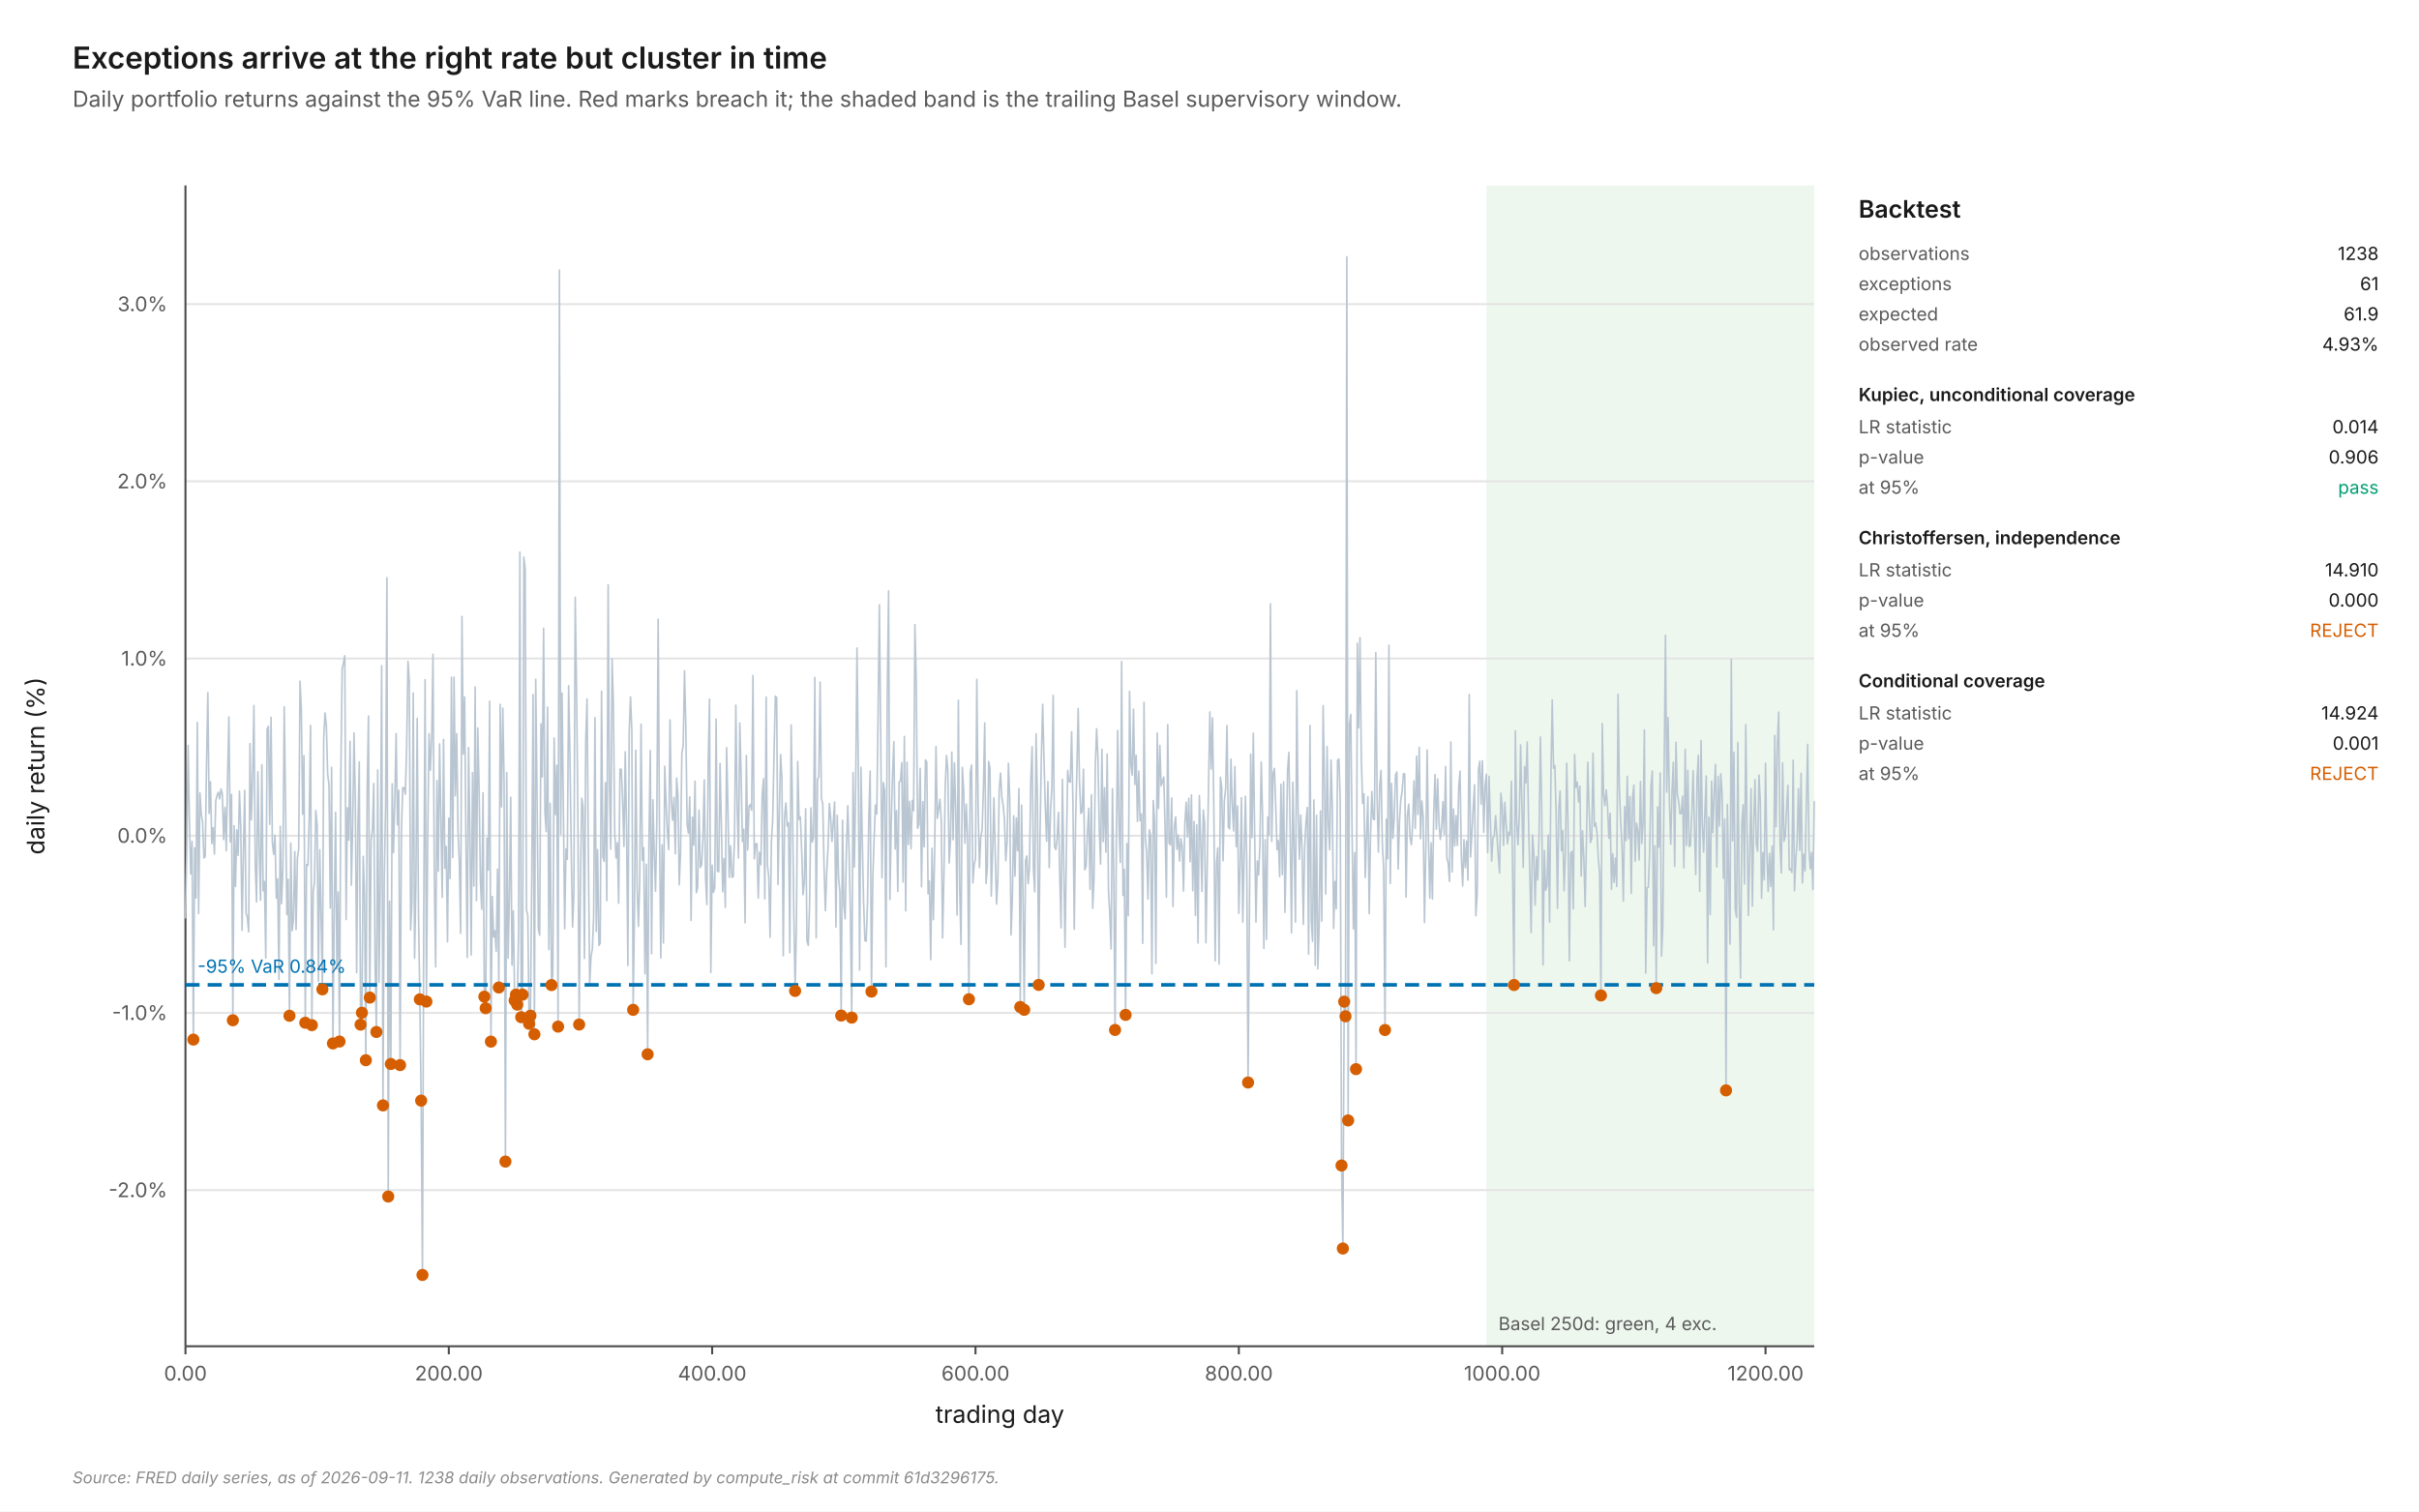
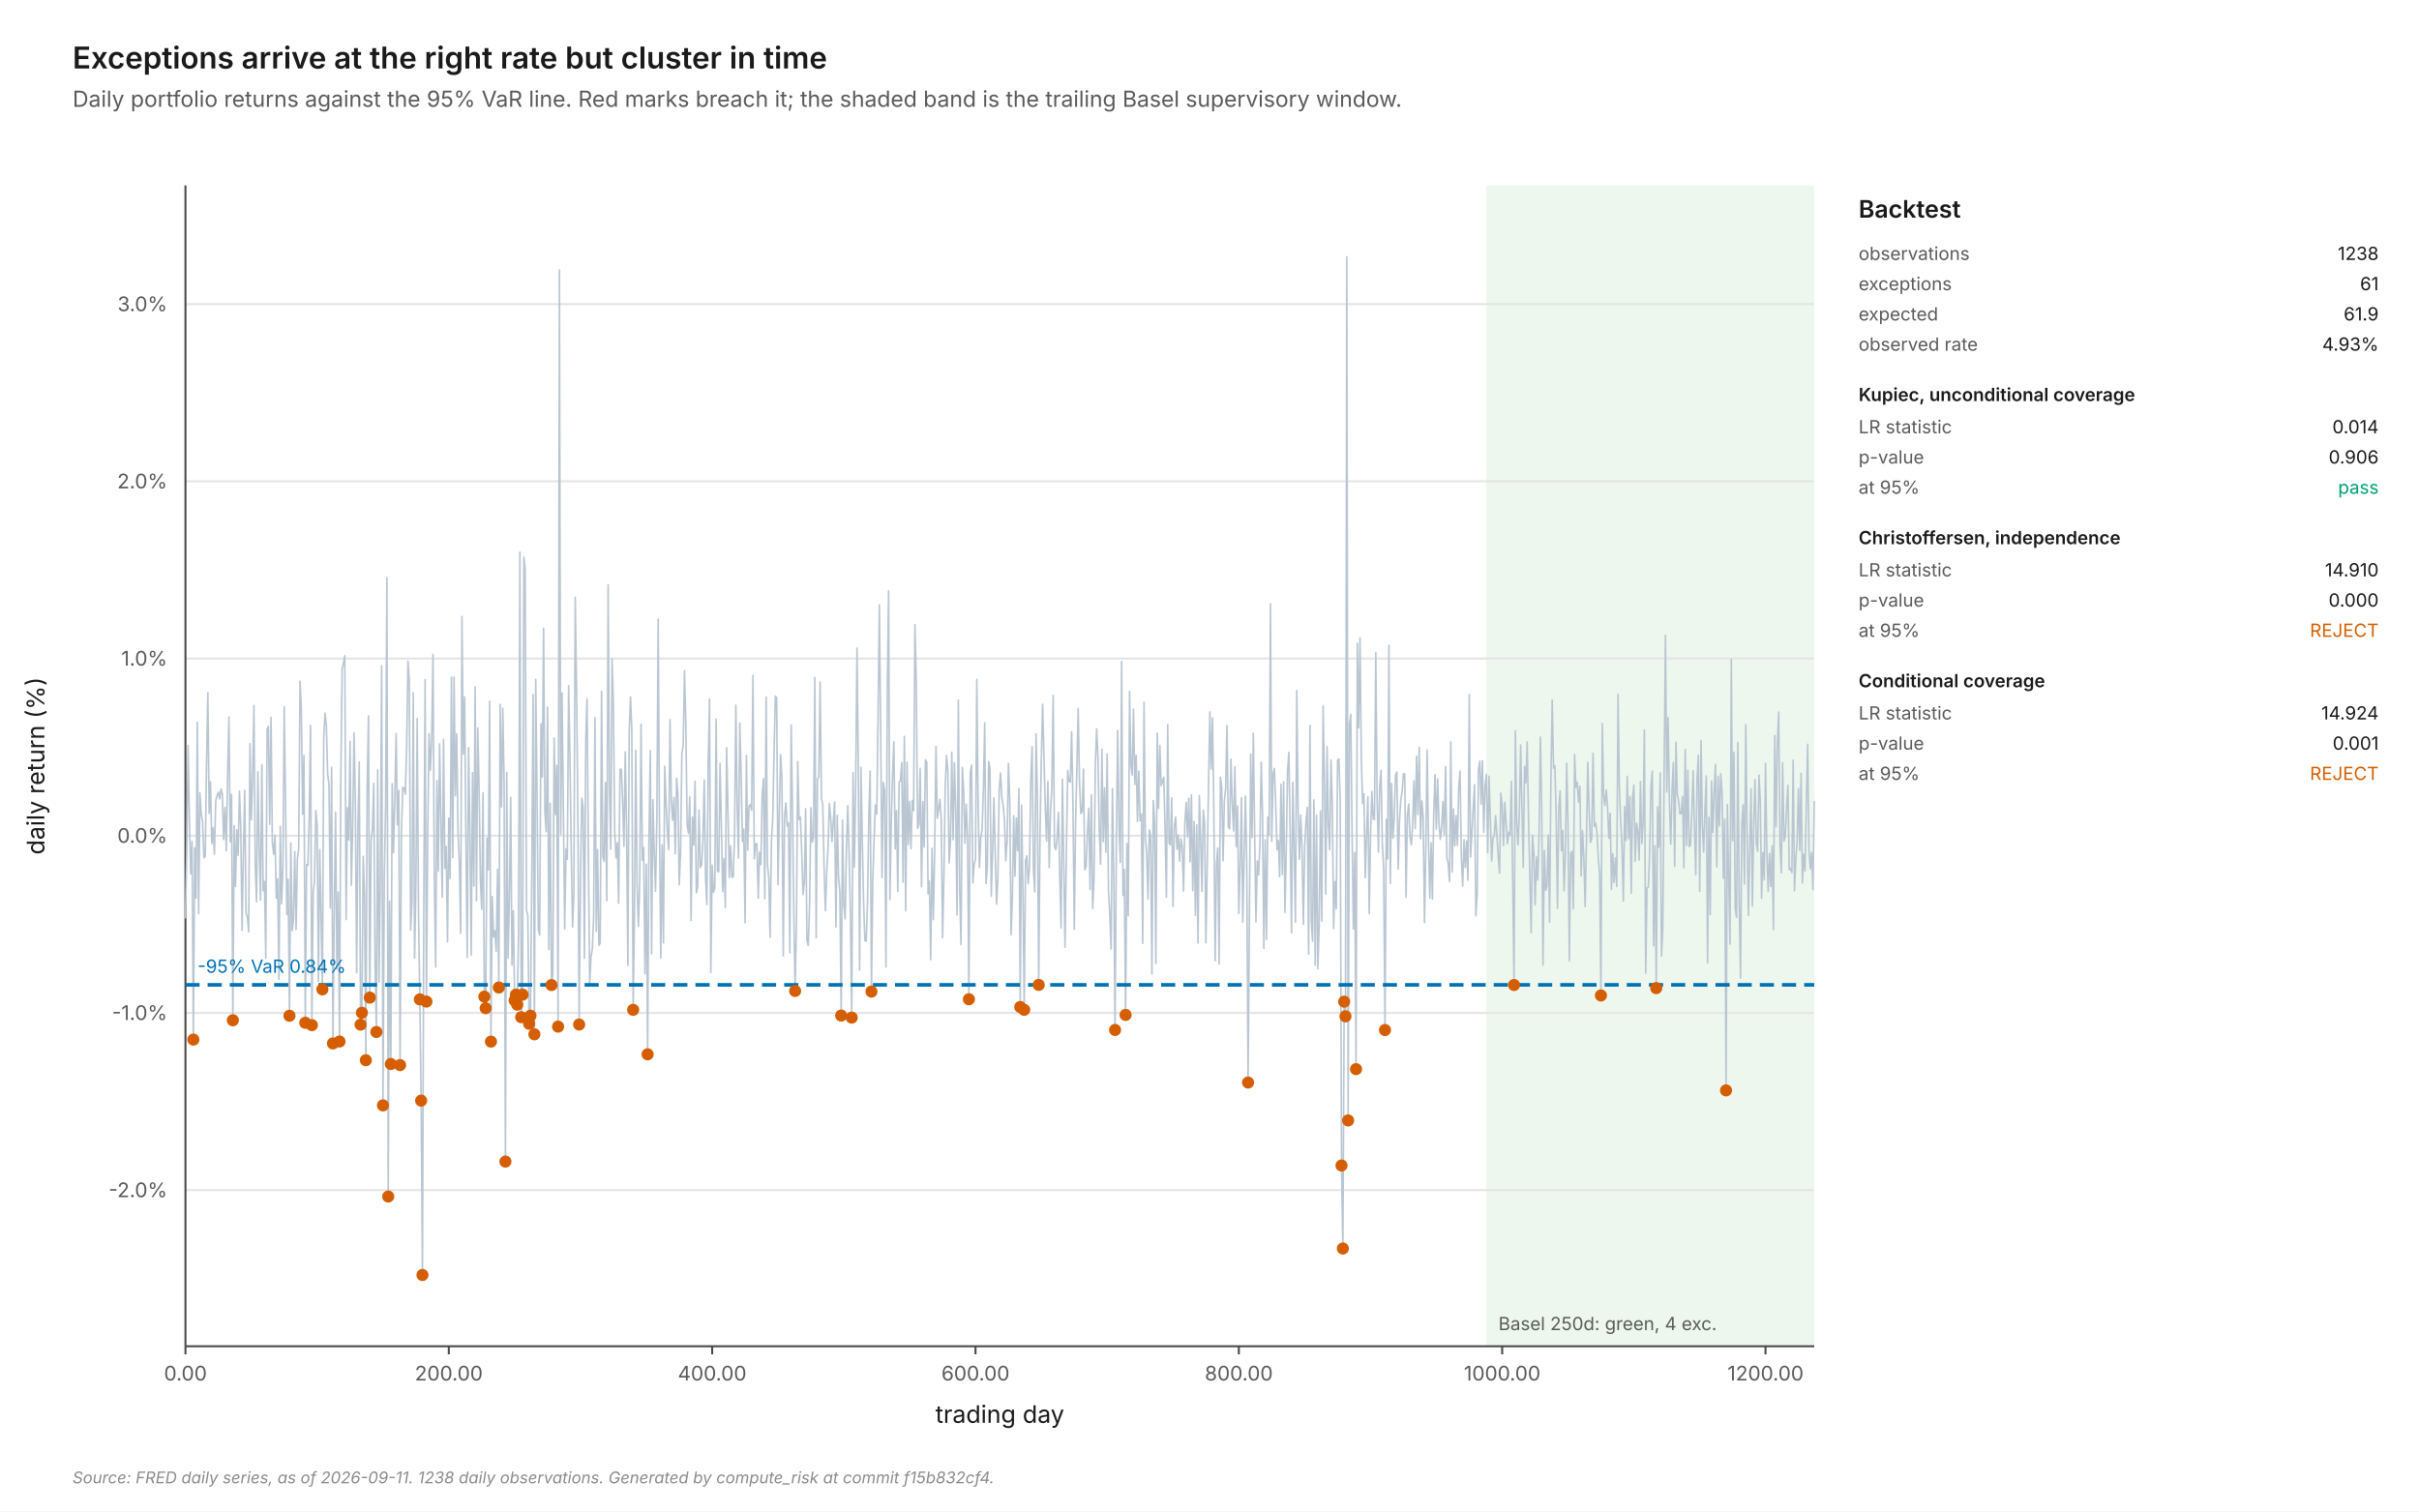
<svg xmlns="http://www.w3.org/2000/svg" width="1200" height="750" viewBox="0 0 1200 750" font-family="Inter, 'Helvetica Neue', Helvetica, Arial, 'Liberation Sans', sans-serif">
  <rect width="1200" height="750" fill="#ffffff" />
  <text x="36" y="34" font-size="15.0" font-weight="600" fill="#1a1a1a">Exceptions arrive at the right rate but cluster in time</text>
  <text x="36" y="53" font-size="11.0" fill="#5a5a5a">Daily portfolio returns against the 95% VaR line. Red marks breach it; the shaded band is the trailing Basel supervisory window.</text>
  <rect x="737.35" y="92.00" width="162.65" height="576.00" fill="#eef7ee" />
  <text x="743.35" y="660.00" font-size="9.0" fill="#5a5a5a" text-anchor="start">Basel 250d: green, 4 exc.</text>
  <line x1="92.00" y1="590.53" x2="900.00" y2="590.53" stroke="#e4e4e4" stroke-width="1.00" />
  <text x="83.00" y="594.03" font-size="10.0" fill="#5a5a5a" text-anchor="end">-2.0%</text>
  <line x1="92.00" y1="502.61" x2="900.00" y2="502.61" stroke="#e4e4e4" stroke-width="1.00" />
  <text x="83.00" y="506.11" font-size="10.0" fill="#5a5a5a" text-anchor="end">-1.0%</text>
  <line x1="92.00" y1="414.68" x2="900.00" y2="414.68" stroke="#e4e4e4" stroke-width="1.00" />
  <text x="83.00" y="418.18" font-size="10.0" fill="#5a5a5a" text-anchor="end">0.0%</text>
  <line x1="92.00" y1="326.76" x2="900.00" y2="326.76" stroke="#e4e4e4" stroke-width="1.00" />
  <text x="83.00" y="330.26" font-size="10.0" fill="#5a5a5a" text-anchor="end">1.0%</text>
  <line x1="92.00" y1="238.83" x2="900.00" y2="238.83" stroke="#e4e4e4" stroke-width="1.00" />
  <text x="83.00" y="242.33" font-size="10.0" fill="#5a5a5a" text-anchor="end">2.0%</text>
  <line x1="92.00" y1="150.91" x2="900.00" y2="150.91" stroke="#e4e4e4" stroke-width="1.00" />
  <text x="83.00" y="154.41" font-size="10.0" fill="#5a5a5a" text-anchor="end">3.0%</text>
  <line x1="92.00" y1="92.00" x2="92.00" y2="668.00" stroke="#4a4a4a" stroke-width="1.00" />
  <text transform="translate(22.00,380.00) rotate(-90)" font-size="12.0" fill="#1a1a1a" text-anchor="middle">daily return (%)</text>
  <line x1="92.00" y1="668.00" x2="92.00" y2="672.00" stroke="#4a4a4a" stroke-width="1.00" />
  <text x="92.00" y="685.00" font-size="10.0" fill="#5a5a5a" text-anchor="middle">0.00</text>
  <line x1="222.64" y1="668.00" x2="222.64" y2="672.00" stroke="#4a4a4a" stroke-width="1.00" />
  <text x="222.64" y="685.00" font-size="10.0" fill="#5a5a5a" text-anchor="middle">200.00</text>
  <line x1="353.28" y1="668.00" x2="353.28" y2="672.00" stroke="#4a4a4a" stroke-width="1.00" />
  <text x="353.28" y="685.00" font-size="10.0" fill="#5a5a5a" text-anchor="middle">400.00</text>
  <line x1="483.92" y1="668.00" x2="483.92" y2="672.00" stroke="#4a4a4a" stroke-width="1.00" />
  <text x="483.92" y="685.00" font-size="10.0" fill="#5a5a5a" text-anchor="middle">600.00</text>
  <line x1="614.55" y1="668.00" x2="614.55" y2="672.00" stroke="#4a4a4a" stroke-width="1.00" />
  <text x="614.55" y="685.00" font-size="10.0" fill="#5a5a5a" text-anchor="middle">800.00</text>
  <line x1="745.19" y1="668.00" x2="745.19" y2="672.00" stroke="#4a4a4a" stroke-width="1.00" />
  <text x="745.19" y="685.00" font-size="10.0" fill="#5a5a5a" text-anchor="middle">1000.00</text>
  <line x1="875.83" y1="668.00" x2="875.83" y2="672.00" stroke="#4a4a4a" stroke-width="1.00" />
  <text x="875.83" y="685.00" font-size="10.0" fill="#5a5a5a" text-anchor="middle">1200.00</text>
  <line x1="92.00" y1="668.00" x2="900.00" y2="668.00" stroke="#4a4a4a" stroke-width="1.00" />
  <text x="496.00" y="706.00" font-size="12.0" fill="#1a1a1a" text-anchor="middle">trading day</text>
  <polyline points="92.00,455.38 92.65,423.08 93.31,369.88 93.96,406.64 94.61,433.58 95.27,417.50 95.92,515.84 96.57,420.65 97.23,445.57 97.88,358.51 98.53,453.29 99.19,393.44 99.84,404.20 100.49,407.68 101.14,425.73 101.80,424.94 102.45,378.80 103.10,343.75 103.76,403.58 104.41,387.87 105.06,418.59 105.72,410.69 106.37,423.78 107.02,397.34 107.68,394.75 108.33,393.08 108.98,396.43 109.64,391.49 110.29,394.07 110.94,416.54 111.60,400.65 112.25,422.12 112.90,385.57 113.56,355.76 114.21,417.69 114.86,394.11 115.51,506.25 116.17,409.71 116.82,439.82 117.47,411.81 118.13,424.43 118.78,392.52 119.43,409.61 120.09,461.61 120.74,423.02 121.39,392.16 122.05,453.09 122.70,455.06 123.35,462.37 124.01,368.99 124.66,406.80 125.31,386.12 125.97,350.06 126.62,428.98 127.27,447.53 127.93,382.98 128.58,420.92 129.23,446.65 129.89,379.47 130.54,442.01 131.19,437.38 131.84,475.39 132.50,361.88 133.15,360.39 133.80,409.03 134.46,355.95 135.11,417.86 135.76,423.91 136.42,414.40 137.07,445.64 137.72,436.07 138.38,485.99 139.03,410.03 139.68,448.38 140.34,431.07 140.99,350.71 141.64,397.41 142.30,453.76 142.95,436.30 143.60,504.02 144.26,418.29 144.91,461.80 145.56,456.61 146.22,422.52 146.87,461.17 147.52,425.95 148.17,421.13 148.83,338.01 149.48,351.82 150.13,404.01 150.79,374.91 151.44,507.49 152.09,429.00 152.75,429.45 153.40,405.25 154.05,359.96 154.71,508.67 155.36,442.71 156.01,437.61 156.67,402.14 157.32,409.35 157.97,486.85 158.63,421.60 159.28,455.40 159.93,490.91 160.59,366.00 161.24,353.79 161.89,360.02 162.54,384.07 163.20,389.48 163.85,450.58 164.50,380.70 165.16,517.75 165.81,452.71 166.46,403.07 167.12,480.78 167.77,442.62 168.42,516.79 169.08,384.94 169.73,331.97 170.38,328.94 171.04,325.38 171.69,456.27 172.34,400.80 173.00,416.83 173.65,367.82 174.30,439.22 174.96,409.30 175.61,363.67 176.26,396.83 176.92,482.67 177.57,409.95 178.22,378.02 178.87,508.41 179.53,502.52 180.18,424.90 180.83,444.04 181.49,526.07 182.14,391.72 182.79,355.27 183.45,494.99 184.10,416.96 184.75,411.60 185.41,388.78 186.06,478.09 186.71,512.06 187.37,382.01 188.02,487.31 188.67,434.99 189.33,330.32 189.98,548.49 190.63,435.39 191.29,399.55 191.94,286.65 192.59,593.70 193.24,447.18 193.90,527.95 194.55,388.90 195.20,423.03 195.86,396.33 196.51,363.98 197.16,409.23 197.82,392.13 198.47,528.50 199.12,413.67 199.78,390.74 200.43,390.92 201.08,394.12 201.74,369.97 202.39,328.13 203.04,338.00 203.70,461.46 204.35,447.70 205.00,343.81 205.66,475.38 206.31,439.01 206.96,356.47 207.62,454.39 208.27,495.88 208.92,546.12 209.57,632.63 210.23,449.58 210.88,337.23 211.53,496.97 212.19,414.18 212.84,364.07 213.49,382.19 214.15,365.79 214.80,324.65 215.45,435.73 216.11,479.78 216.76,387.31 217.41,432.29 218.07,369.15 218.72,406.57 219.37,445.18 220.03,366.87 220.68,430.85 221.33,420.06 221.99,467.32 222.64,405.98 223.29,435.95 223.95,336.01 224.60,425.50 225.25,336.04 225.90,394.84 226.56,364.04 227.21,412.63 227.86,427.34 228.52,463.09 229.17,305.86 229.82,374.16 230.48,345.81 231.13,415.75 231.78,475.03 232.44,370.95 233.09,411.55 233.74,473.87 234.40,383.39 235.05,439.64 235.70,340.85 236.36,446.88 237.01,361.27 237.66,390.71 238.32,436.96 238.97,451.12 239.62,393.35 240.27,494.53 240.93,500.26 241.58,415.83 242.23,431.70 242.89,347.93 243.54,516.84 244.19,444.86 244.85,464.93 245.50,461.82 246.15,472.00 246.81,431.27 247.46,489.99 248.11,349.49 248.77,400.37 249.42,351.39 250.07,388.11 250.73,576.36 251.38,383.40 252.03,475.46 252.69,446.52 253.34,395.62 253.99,478.84 254.65,451.92 255.30,496.39 255.95,493.53 256.60,498.50 257.26,461.97 257.91,273.96 258.56,504.73 259.22,493.54 259.87,276.40 260.52,282.52 261.18,451.61 261.83,454.31 262.48,507.99 263.14,503.98 263.79,435.32 264.44,344.57 265.10,513.21 265.75,337.07 266.40,393.99 267.06,460.78 267.71,464.03 268.36,359.15 269.02,385.54 269.67,311.75 270.32,403.07 270.97,412.67 271.63,350.88 272.28,471.17 272.93,398.61 273.59,488.79 274.24,483.77 274.89,366.18 275.55,404.19 276.20,379.71 276.85,509.40 277.51,134.03 278.16,413.89 278.81,343.88 279.47,401.22 280.12,460.83 280.77,421.20 281.43,426.35 282.08,340.26 282.73,374.56 283.39,422.58 284.04,459.92 284.69,442.97 285.35,296.38 286.00,341.05 286.65,401.95 287.30,508.36 287.96,436.33 288.61,396.02 289.26,400.64 289.92,475.58 290.57,367.21 291.22,346.81 291.88,424.04 292.53,488.68 293.18,474.55 293.84,471.01 294.49,455.12 295.14,356.10 295.80,462.17 296.45,421.55 297.10,469.10 297.76,467.94 298.41,342.97 299.06,425.05 299.72,427.41 300.37,388.29 301.02,446.86 301.68,290.17 302.33,389.16 302.98,421.33 303.63,326.86 304.29,350.22 304.94,412.80 305.59,425.69 306.25,418.12 306.90,448.17 307.55,381.68 308.21,381.69 308.86,397.32 309.51,419.97 310.17,373.04 310.82,411.60 311.47,479.03 312.13,363.27 312.78,345.83 313.43,362.35 314.09,501.07 314.74,453.54 315.39,372.28 316.05,439.24 316.70,459.69 317.35,437.00 318.00,359.41 318.66,426.91 319.31,420.59 319.96,483.13 320.62,428.86 321.27,523.13 321.92,418.09 322.58,372.40 323.23,473.22 323.88,396.85 324.54,423.16 325.19,442.24 325.84,406.70 326.50,307.22 327.15,410.81 327.80,475.37 328.46,419.22 329.11,467.88 329.76,380.21 330.42,398.81 331.07,412.87 331.72,421.57 332.38,357.17 333.03,397.26 333.68,407.02 334.33,395.64 334.99,423.63 335.64,386.13 336.29,394.06 336.95,439.08 337.60,422.83 338.25,373.79 338.91,369.99 339.56,332.87 340.21,359.96 340.87,409.18 341.52,413.45 342.17,395.46 342.83,456.74 343.48,405.45 344.13,419.33 344.79,387.62 345.44,442.95 346.09,440.26 346.75,401.95 347.40,430.39 348.05,429.11 348.70,416.62 349.36,386.99 350.01,435.67 350.66,448.83 351.32,378.78 351.97,346.89 352.62,482.55 353.28,429.34 353.93,442.80 354.58,440.35 355.24,356.83 355.89,432.28 356.54,432.53 357.20,378.84 357.85,408.89 358.50,442.47 359.16,426.02 359.81,450.26 360.46,371.02 361.12,401.88 361.77,435.38 362.42,419.62 363.08,435.29 363.73,435.09 364.38,415.12 365.03,349.89 365.69,400.44 366.34,425.71 366.99,358.75 367.65,384.89 368.30,417.59 368.95,411.43 369.61,457.85 370.26,374.92 370.91,421.77 371.57,400.10 372.22,399.20 372.87,402.06 373.53,335.17 374.18,426.16 374.83,418.72 375.49,418.66 376.14,445.64 376.79,422.89 377.45,429.03 378.10,394.70 378.75,386.39 379.41,445.99 380.06,345.91 380.71,429.13 381.36,435.02 382.02,465.03 382.67,417.49 383.32,406.41 383.98,373.88 384.63,345.43 385.28,346.16 385.94,438.89 386.59,404.49 387.24,374.42 387.90,386.68 388.55,474.25 389.20,405.39 389.86,398.42 390.51,409.96 391.16,408.28 391.82,472.73 392.47,359.70 393.12,399.78 393.78,452.61 394.43,491.69 395.08,458.89 395.73,377.86 396.39,406.58 397.04,405.38 397.69,421.93 398.35,443.94 399.00,437.79 399.65,401.32 400.31,466.71 400.96,469.11 401.61,449.16 402.27,400.85 402.92,417.85 403.57,415.42 404.23,336.16 404.88,465.28 405.53,386.75 406.19,385.46 406.84,338.43 407.49,396.05 408.15,399.05 408.80,430.56 409.45,451.90 410.11,432.65 410.76,420.99 411.41,398.70 412.06,405.91 412.72,417.51 413.37,407.72 414.02,397.93 414.68,459.92 415.33,404.57 415.98,435.09 416.64,442.49 417.29,503.92 417.94,406.99 418.60,449.11 419.25,455.95 419.90,420.62 420.56,399.79 421.21,422.52 421.86,452.74 422.52,504.93 423.17,383.39 423.82,430.24 424.48,389.84 425.13,321.57 425.78,380.56 426.43,481.29 427.09,380.73 427.74,415.94 428.39,447.25 429.05,466.72 429.70,467.02 430.35,447.87 431.01,405.03 431.66,382.60 432.31,492.01 432.97,435.83 433.62,416.46 434.27,399.47 434.93,403.93 435.58,355.80 436.23,300.11 436.89,364.32 437.54,435.47 438.19,388.25 438.85,392.45 439.50,479.80 440.15,344.38 440.81,293.18 441.46,446.36 442.11,408.76 442.76,384.24 443.42,368.05 444.07,421.25 444.72,402.19 445.38,442.28 446.03,388.00 446.68,387.52 447.34,378.43 447.99,437.67 448.64,365.40 449.30,451.92 449.95,378.20 450.60,418.98 451.26,397.65 451.91,421.15 452.56,397.12 453.22,402.26 453.87,309.93 454.52,337.73 455.18,411.01 455.83,409.09 456.48,381.26 457.14,440.02 457.79,397.78 458.44,420.18 459.09,377.06 459.75,378.10 460.40,443.52 461.05,437.08 461.71,476.13 462.36,420.91 463.01,456.32 463.67,421.92 464.32,370.42 464.97,405.99 465.63,401.42 466.28,396.61 466.93,406.52 467.59,465.36 468.24,434.97 468.89,390.45 469.55,374.89 470.20,382.39 470.85,428.22 471.51,416.39 472.16,373.23 472.81,416.65 473.46,378.52 474.12,402.25 474.77,454.01 475.42,347.46 476.08,441.20 476.73,468.65 477.38,380.75 478.04,392.07 478.69,418.44 479.34,399.05 480.00,415.99 480.65,495.82 481.30,383.54 481.96,379.63 482.61,438.11 483.26,428.92 483.92,426.35 484.57,337.10 485.22,400.52 485.88,430.52 486.53,415.47 487.18,411.93 487.84,391.18 488.49,358.73 489.14,438.37 489.79,430.55 490.45,377.84 491.10,381.14 491.75,444.61 492.41,422.49 493.06,395.90 493.71,423.41 494.37,448.58 495.02,436.05 495.67,392.26 496.33,383.58 496.98,395.43 497.63,399.50 498.29,406.92 498.94,427.07 499.59,417.55 500.25,378.80 500.90,396.63 501.55,463.90 502.21,445.42 502.86,404.79 503.51,434.73 504.16,405.90 504.82,422.11 505.47,391.29 506.12,499.67 506.78,399.49 507.43,441.16 508.08,501.06 508.74,427.17 509.39,424.68 510.04,438.48 510.70,430.19 511.35,387.06 512.00,370.53 512.66,431.15 513.31,442.52 513.96,364.10 514.62,396.56 515.27,488.71 515.92,414.63 516.58,375.73 517.23,349.48 517.88,376.10 518.54,400.41 519.19,417.40 519.84,387.81 520.49,430.51 521.15,401.95 521.80,390.79 522.45,345.08 523.11,419.85 523.76,421.53 524.41,415.93 525.07,403.05 525.72,434.54 526.37,460.37 527.03,386.72 527.68,427.67 528.33,469.97 528.99,422.95 529.64,382.29 530.29,387.77 530.95,388.09 531.60,363.10 532.25,398.48 532.91,461.08 533.56,408.33 534.21,381.82 534.86,351.49 535.52,388.31 536.17,403.62 536.82,402.84 537.48,381.68 538.13,431.59 538.78,429.85 539.44,412.96 540.09,401.11 540.74,441.30 541.40,394.34 542.05,450.73 542.70,436.09 543.36,379.95 544.01,361.62 544.66,375.74 545.32,411.89 545.97,428.74 546.62,371.77 547.28,417.60 547.93,390.91 548.58,422.77 549.24,374.11 549.89,441.84 550.54,453.44 551.19,470.89 551.85,391.37 552.50,433.91 553.15,511.05 553.81,416.02 554.46,362.46 555.11,410.48 555.77,427.94 556.42,328.28 557.07,444.27 557.73,431.40 558.38,503.59 559.03,418.55 559.69,454.38 560.34,343.01 560.99,379.53 561.65,384.59 562.30,351.85 562.95,389.24 563.61,374.79 564.26,407.59 564.91,382.63 565.57,407.22 566.22,403.88 566.87,468.08 567.52,348.47 568.18,415.86 568.83,422.93 569.48,446.08 570.14,411.73 570.79,414.80 571.44,483.23 572.10,397.21 572.75,407.64 573.40,478.06 574.06,363.73 574.71,401.12 575.36,369.84 576.02,389.91 576.67,387.80 577.32,385.59 577.98,411.63 578.63,445.16 579.28,359.59 579.94,418.38 580.59,419.23 581.24,395.91 581.89,449.79 582.55,410.13 583.20,405.40 583.85,421.39 584.51,414.32 585.16,427.28 585.81,416.14 586.47,420.21 587.12,442.15 587.77,408.87 588.43,398.07 589.08,415.28 589.73,396.06 590.39,427.59 591.04,394.42 591.69,441.96 592.35,407.64 593.00,454.13 593.65,409.29 594.31,467.91 594.96,394.72 595.61,416.52 596.27,442.30 596.92,401.97 597.57,408.63 598.22,467.79 598.88,428.10 599.53,389.42 600.18,353.28 600.84,381.61 601.49,356.22 602.14,400.70 602.80,476.74 603.45,428.63 604.10,420.73 604.76,478.35 605.41,385.71 606.06,390.74 606.72,427.14 607.37,397.40 608.02,391.16 608.68,360.02 609.33,410.34 609.98,411.30 610.64,376.71 611.29,399.27 611.94,412.30 612.59,380.36 613.25,420.06 613.90,399.91 614.55,453.21 615.21,429.20 615.86,395.83 616.51,457.61 617.17,424.99 617.82,395.11 618.47,427.83 619.13,537.14 619.78,455.98 620.43,374.19 621.09,415.59 621.74,363.85 622.39,412.83 623.05,457.48 623.70,427.21 624.35,434.14 625.01,418.93 625.66,378.13 626.31,403.97 626.97,470.57 627.62,416.68 628.27,466.10 628.92,405.35 629.58,414.35 630.23,299.63 630.88,417.49 631.54,383.94 632.19,381.29 632.84,399.71 633.50,421.58 634.15,417.09 634.80,435.00 635.46,389.17 636.11,433.94 636.76,387.95 637.42,452.69 638.07,421.93 638.72,382.57 639.38,373.33 640.03,414.39 640.68,462.87 641.34,388.15 641.99,421.70 642.64,457.53 643.30,342.72 643.95,402.22 644.60,426.34 645.25,404.41 645.91,421.84 646.56,458.69 647.21,420.05 647.87,407.61 648.52,400.62 649.17,473.43 649.83,359.99 650.48,456.70 651.13,467.06 651.79,396.95 652.44,478.93 653.09,404.56 653.75,480.71 654.40,459.13 655.05,402.39 655.71,457.04 656.36,350.19 657.01,386.87 657.67,443.64 658.32,370.49 658.97,408.77 659.62,421.65 660.28,377.14 660.93,400.33 661.58,460.70 662.24,437.41 662.89,450.88 663.54,377.27 664.20,376.60 664.85,397.39 665.50,578.32 666.16,619.50 666.81,497.01 667.46,504.28 668.12,127.37 668.77,555.95 669.42,359.34 670.08,354.49 670.73,413.46 671.38,460.95 672.04,423.10 672.69,530.50 673.34,319.18 674.00,361.13 674.65,316.39 675.30,375.56 675.95,398.71 676.61,393.87 677.26,435.42 677.91,414.18 678.57,395.35 679.22,453.35 679.87,414.60 680.53,392.71 681.18,406.29 681.83,406.71 682.49,323.85 683.14,395.90 683.79,422.80 684.45,389.73 685.10,382.32 685.75,419.19 686.41,430.74 687.06,511.08 687.71,406.55 688.37,426.13 689.02,320.19 689.67,438.32 690.32,388.76 690.98,415.95 691.63,406.18 692.28,384.49 692.94,383.07 693.59,431.20 694.24,407.31 694.90,396.82 695.55,392.76 696.20,383.90 696.86,384.07 697.51,445.12 698.16,404.78 698.82,399.02 699.47,415.12 700.12,419.15 700.78,409.56 701.43,387.51 702.08,411.10 702.74,375.21 703.39,404.17 704.04,370.82 704.70,416.16 705.35,397.44 706.00,405.40 706.65,457.78 707.31,420.27 707.96,372.14 708.61,416.71 709.27,445.63 709.92,418.19 710.57,446.08 711.23,403.45 711.88,384.32 712.53,411.43 713.19,386.49 713.84,408.31 714.49,416.53 715.15,410.93 715.80,397.81 716.45,414.02 717.11,380.34 717.76,425.64 718.41,428.41 719.07,437.38 719.72,368.14 720.37,432.65 721.03,401.38 721.68,419.70 722.33,404.72 722.98,419.46 723.64,390.44 724.29,382.60 724.94,425.74 725.60,439.56 726.25,416.61 726.90,430.51 727.56,417.32 728.21,436.71 728.86,344.57 729.52,425.19 730.17,413.39 730.82,400.83 731.48,389.38 732.13,454.37 732.78,444.09 733.44,381.84 734.09,377.72 734.74,399.08 735.40,377.48 736.05,413.01 736.70,390.19 737.35,384.15 738.01,423.03 738.66,385.19 739.31,406.36 739.97,427.24 740.62,415.83 741.27,414.84 741.93,404.74 742.58,414.48 743.23,424.66 743.89,433.16 744.54,393.54 745.19,399.86 745.85,419.46 746.50,398.07 747.15,408.40 747.81,418.65 748.46,412.92 749.11,414.47 749.77,387.70 750.42,437.44 751.07,488.75 751.73,362.62 752.38,407.75 753.03,419.24 753.68,404.40 754.34,369.65 754.99,400.61 755.64,430.34 756.30,380.36 756.95,388.49 757.60,368.21 758.26,406.35 758.91,434.11 759.56,462.76 760.22,414.31 760.87,423.38 761.52,449.07 762.18,425.13 762.83,436.68 763.48,414.98 764.14,365.71 764.79,400.17 765.44,478.82 766.10,421.91 766.75,441.75 767.40,439.69 768.05,414.40 768.71,457.58 769.36,386.57 770.01,347.32 770.67,381.17 771.32,379.89 771.97,404.21 772.63,450.70 773.28,401.06 773.93,392.47 774.59,422.17 775.24,412.01 775.89,442.01 776.55,423.88 777.20,378.68 777.85,409.02 778.51,476.78 779.16,423.48 779.81,422.45 780.47,450.98 781.12,374.37 781.77,390.71 782.43,388.09 783.08,397.93 783.73,390.10 784.38,434.63 785.04,412.16 785.69,425.39 786.34,449.80 787.00,417.05 787.65,378.21 788.30,401.51 788.96,418.08 789.61,416.12 790.26,373.75 790.92,410.09 791.57,408.39 792.22,413.08 792.88,425.89 793.53,433.43 794.18,493.94 794.84,359.02 795.49,394.11 796.14,399.76 796.80,391.96 797.45,399.95 798.10,415.91 798.76,403.56 799.41,441.28 800.06,423.58 800.71,437.88 801.37,425.76 802.02,439.89 802.67,344.49 803.33,390.97 803.98,407.82 804.63,419.95 805.29,447.14 805.94,400.23 806.59,417.16 807.25,385.25 807.90,416.07 808.55,395.19 809.21,443.24 809.86,395.93 810.51,389.59 811.17,427.31 811.82,408.43 812.47,412.23 813.13,426.74 813.78,387.78 814.43,418.59 815.08,408.46 815.74,362.20 816.39,482.82 817.04,440.54 817.70,440.18 818.35,422.71 819.00,389.97 819.66,382.56 820.31,469.23 820.96,419.64 821.62,490.30 822.27,400.40 822.92,420.38 823.58,383.53 824.23,474.38 824.88,459.89 825.54,382.44 826.19,315.24 826.84,392.97 827.50,356.11 828.15,398.41 828.80,418.88 829.46,392.13 830.11,378.23 830.76,429.85 831.41,368.28 832.07,394.12 832.72,397.48 833.37,403.87 834.03,403.57 834.68,395.07 835.33,430.57 835.99,371.87 836.64,419.47 837.29,382.20 837.95,420.08 838.60,419.49 839.25,403.52 839.91,382.42 840.56,410.26 841.21,433.95 841.87,386.26 842.52,374.69 843.17,442.25 843.83,367.40 844.48,409.13 845.13,422.82 845.78,402.13 846.44,385.04 847.09,477.78 847.74,405.52 848.40,453.76 849.05,387.60 849.70,413.17 850.36,392.62 851.01,379.30 851.66,430.16 852.32,385.21 852.97,409.83 853.62,383.95 854.28,393.69 854.93,435.75 855.58,406.38 856.24,541.04 856.89,399.16 857.54,433.98 858.20,468.48 858.85,327.25 859.50,417.23 860.16,373.26 860.81,450.92 861.46,455.21 862.11,368.45 862.77,447.40 863.42,485.28 864.07,408.85 864.73,399.31 865.38,438.64 866.03,359.53 866.69,412.24 867.34,454.23 867.99,422.18 868.65,391.36 869.30,449.66 869.95,409.99 870.61,386.86 871.26,418.67 871.91,422.41 872.57,384.59 873.22,397.13 873.87,445.74 874.53,423.09 875.18,436.58 875.83,378.69 876.49,422.77 877.14,442.30 877.79,423.48 878.44,439.82 879.10,419.82 879.75,461.35 880.40,364.94 881.06,410.17 881.71,368.37 882.36,353.32 883.02,419.10 883.67,433.15 884.32,378.55 884.98,417.40 885.63,414.81 886.28,400.59 886.94,389.65 887.59,431.56 888.24,431.06 888.90,432.94 889.55,377.21 890.20,442.01 890.86,426.49 891.51,417.03 892.16,391.34 892.81,421.97 893.47,383.68 894.12,438.11 894.77,423.89 895.43,432.15 896.08,398.39 896.73,369.36 897.39,421.67 898.04,431.13 898.69,422.97 899.35,441.37 900.00,397.83 " fill="none" stroke="#b9c6d2" stroke-width="0.80" stroke-linejoin="round" stroke-linecap="round" />
  <line x1="92.00" y1="488.68" x2="900.00" y2="488.68" stroke="#0072b2" stroke-width="1.80" stroke-dasharray="7 4" />
  <text x="98.00" y="482.68" font-size="9.0" fill="#0072b2" text-anchor="start">-95% VaR 0.84%</text>
  <circle cx="95.92" cy="515.84" r="3.00" fill="#d55e00" />
  <circle cx="115.51" cy="506.25" r="3.00" fill="#d55e00" />
  <circle cx="143.60" cy="504.02" r="3.00" fill="#d55e00" />
  <circle cx="151.44" cy="507.49" r="3.00" fill="#d55e00" />
  <circle cx="154.71" cy="508.67" r="3.00" fill="#d55e00" />
  <circle cx="159.93" cy="490.91" r="3.00" fill="#d55e00" />
  <circle cx="165.16" cy="517.75" r="3.00" fill="#d55e00" />
  <circle cx="168.42" cy="516.79" r="3.00" fill="#d55e00" />
  <circle cx="178.87" cy="508.41" r="3.00" fill="#d55e00" />
  <circle cx="179.53" cy="502.52" r="3.00" fill="#d55e00" />
  <circle cx="181.49" cy="526.07" r="3.00" fill="#d55e00" />
  <circle cx="183.45" cy="494.99" r="3.00" fill="#d55e00" />
  <circle cx="186.71" cy="512.06" r="3.00" fill="#d55e00" />
  <circle cx="189.98" cy="548.49" r="3.00" fill="#d55e00" />
  <circle cx="192.59" cy="593.70" r="3.00" fill="#d55e00" />
  <circle cx="193.90" cy="527.95" r="3.00" fill="#d55e00" />
  <circle cx="198.47" cy="528.50" r="3.00" fill="#d55e00" />
  <circle cx="208.27" cy="495.88" r="3.00" fill="#d55e00" />
  <circle cx="208.92" cy="546.12" r="3.00" fill="#d55e00" />
  <circle cx="209.57" cy="632.63" r="3.00" fill="#d55e00" />
  <circle cx="211.53" cy="496.97" r="3.00" fill="#d55e00" />
  <circle cx="240.27" cy="494.53" r="3.00" fill="#d55e00" />
  <circle cx="240.93" cy="500.26" r="3.00" fill="#d55e00" />
  <circle cx="243.54" cy="516.84" r="3.00" fill="#d55e00" />
  <circle cx="247.46" cy="489.99" r="3.00" fill="#d55e00" />
  <circle cx="250.73" cy="576.36" r="3.00" fill="#d55e00" />
  <circle cx="255.30" cy="496.39" r="3.00" fill="#d55e00" />
  <circle cx="255.95" cy="493.53" r="3.00" fill="#d55e00" />
  <circle cx="256.60" cy="498.50" r="3.00" fill="#d55e00" />
  <circle cx="258.56" cy="504.73" r="3.00" fill="#d55e00" />
  <circle cx="259.22" cy="493.54" r="3.00" fill="#d55e00" />
  <circle cx="262.48" cy="507.99" r="3.00" fill="#d55e00" />
  <circle cx="263.14" cy="503.98" r="3.00" fill="#d55e00" />
  <circle cx="265.10" cy="513.21" r="3.00" fill="#d55e00" />
  <circle cx="273.59" cy="488.79" r="3.00" fill="#d55e00" />
  <circle cx="276.85" cy="509.40" r="3.00" fill="#d55e00" />
  <circle cx="287.30" cy="508.36" r="3.00" fill="#d55e00" />
  <circle cx="314.09" cy="501.07" r="3.00" fill="#d55e00" />
  <circle cx="321.27" cy="523.13" r="3.00" fill="#d55e00" />
  <circle cx="394.43" cy="491.69" r="3.00" fill="#d55e00" />
  <circle cx="417.29" cy="503.92" r="3.00" fill="#d55e00" />
  <circle cx="422.52" cy="504.93" r="3.00" fill="#d55e00" />
  <circle cx="432.31" cy="492.01" r="3.00" fill="#d55e00" />
  <circle cx="480.65" cy="495.82" r="3.00" fill="#d55e00" />
  <circle cx="506.12" cy="499.67" r="3.00" fill="#d55e00" />
  <circle cx="508.08" cy="501.06" r="3.00" fill="#d55e00" />
  <circle cx="515.27" cy="488.71" r="3.00" fill="#d55e00" />
  <circle cx="553.15" cy="511.05" r="3.00" fill="#d55e00" />
  <circle cx="558.38" cy="503.59" r="3.00" fill="#d55e00" />
  <circle cx="619.13" cy="537.14" r="3.00" fill="#d55e00" />
  <circle cx="665.50" cy="578.32" r="3.00" fill="#d55e00" />
  <circle cx="666.16" cy="619.50" r="3.00" fill="#d55e00" />
  <circle cx="666.81" cy="497.01" r="3.00" fill="#d55e00" />
  <circle cx="667.46" cy="504.28" r="3.00" fill="#d55e00" />
  <circle cx="668.77" cy="555.95" r="3.00" fill="#d55e00" />
  <circle cx="672.69" cy="530.50" r="3.00" fill="#d55e00" />
  <circle cx="687.06" cy="511.08" r="3.00" fill="#d55e00" />
  <circle cx="751.07" cy="488.75" r="3.00" fill="#d55e00" />
  <circle cx="794.18" cy="493.94" r="3.00" fill="#d55e00" />
  <circle cx="821.62" cy="490.30" r="3.00" fill="#d55e00" />
  <circle cx="856.24" cy="541.04" r="3.00" fill="#d55e00" />
  <text x="922.00" y="108.00" font-size="12.0" fill="#1a1a1a" text-anchor="start" font-weight="600">Backtest</text>
  <text x="922.00" y="129.00" font-size="9.0" fill="#5a5a5a" text-anchor="start">observations</text>
  <text x="1180.00" y="129.00" font-size="9.0" fill="#1a1a1a" text-anchor="end">1238</text>
  <text x="922.00" y="144.00" font-size="9.0" fill="#5a5a5a" text-anchor="start">exceptions</text>
  <text x="1180.00" y="144.00" font-size="9.0" fill="#1a1a1a" text-anchor="end">61</text>
  <text x="922.00" y="159.00" font-size="9.0" fill="#5a5a5a" text-anchor="start">expected</text>
  <text x="1180.00" y="159.00" font-size="9.0" fill="#1a1a1a" text-anchor="end">61.9</text>
  <text x="922.00" y="174.00" font-size="9.0" fill="#5a5a5a" text-anchor="start">observed rate</text>
  <text x="1180.00" y="174.00" font-size="9.0" fill="#1a1a1a" text-anchor="end">4.93%</text>
  <text x="922.00" y="199.00" font-size="9.0" fill="#1a1a1a" text-anchor="start" font-weight="600">Kupiec, unconditional coverage</text>
  <text x="922.00" y="215.00" font-size="9.0" fill="#5a5a5a" text-anchor="start">LR statistic</text>
  <text x="1180.00" y="215.00" font-size="9.0" fill="#1a1a1a" text-anchor="end">0.014</text>
  <text x="922.00" y="230.00" font-size="9.0" fill="#5a5a5a" text-anchor="start">p-value</text>
  <text x="1180.00" y="230.00" font-size="9.0" fill="#1a1a1a" text-anchor="end">0.906</text>
  <text x="922.00" y="245.00" font-size="9.0" fill="#5a5a5a" text-anchor="start">at 95%</text>
  <text x="1180.00" y="245.00" font-size="9.0" fill="#009e73" text-anchor="end">pass</text>
  <text x="922.00" y="270.00" font-size="9.0" fill="#1a1a1a" text-anchor="start" font-weight="600">Christoffersen, independence</text>
  <text x="922.00" y="286.00" font-size="9.0" fill="#5a5a5a" text-anchor="start">LR statistic</text>
  <text x="1180.00" y="286.00" font-size="9.0" fill="#1a1a1a" text-anchor="end">14.910</text>
  <text x="922.00" y="301.00" font-size="9.0" fill="#5a5a5a" text-anchor="start">p-value</text>
  <text x="1180.00" y="301.00" font-size="9.0" fill="#1a1a1a" text-anchor="end">0.000</text>
  <text x="922.00" y="316.00" font-size="9.0" fill="#5a5a5a" text-anchor="start">at 95%</text>
  <text x="1180.00" y="316.00" font-size="9.0" fill="#d55e00" text-anchor="end">REJECT</text>
  <text x="922.00" y="341.00" font-size="9.0" fill="#1a1a1a" text-anchor="start" font-weight="600">Conditional coverage</text>
  <text x="922.00" y="357.00" font-size="9.0" fill="#5a5a5a" text-anchor="start">LR statistic</text>
  <text x="1180.00" y="357.00" font-size="9.0" fill="#1a1a1a" text-anchor="end">14.924</text>
  <text x="922.00" y="372.00" font-size="9.0" fill="#5a5a5a" text-anchor="start">p-value</text>
  <text x="1180.00" y="372.00" font-size="9.0" fill="#1a1a1a" text-anchor="end">0.001</text>
  <text x="922.00" y="387.00" font-size="9.0" fill="#5a5a5a" text-anchor="start">at 95%</text>
  <text x="1180.00" y="387.00" font-size="9.0" fill="#d55e00" text-anchor="end">REJECT</text>
-   <text x="36" y="736" font-size="8.0" font-style="italic" fill="#8a8a8a">Source: FRED daily series, as of 2026-09-11. 1238 daily observations. Generated by compute_risk at commit 61d3296175.</text>
+   <text x="36" y="736" font-size="8.0" font-style="italic" fill="#8a8a8a">Source: FRED daily series, as of 2026-09-11. 1238 daily observations. Generated by compute_risk at commit f15b832cf4.</text>
</svg>
